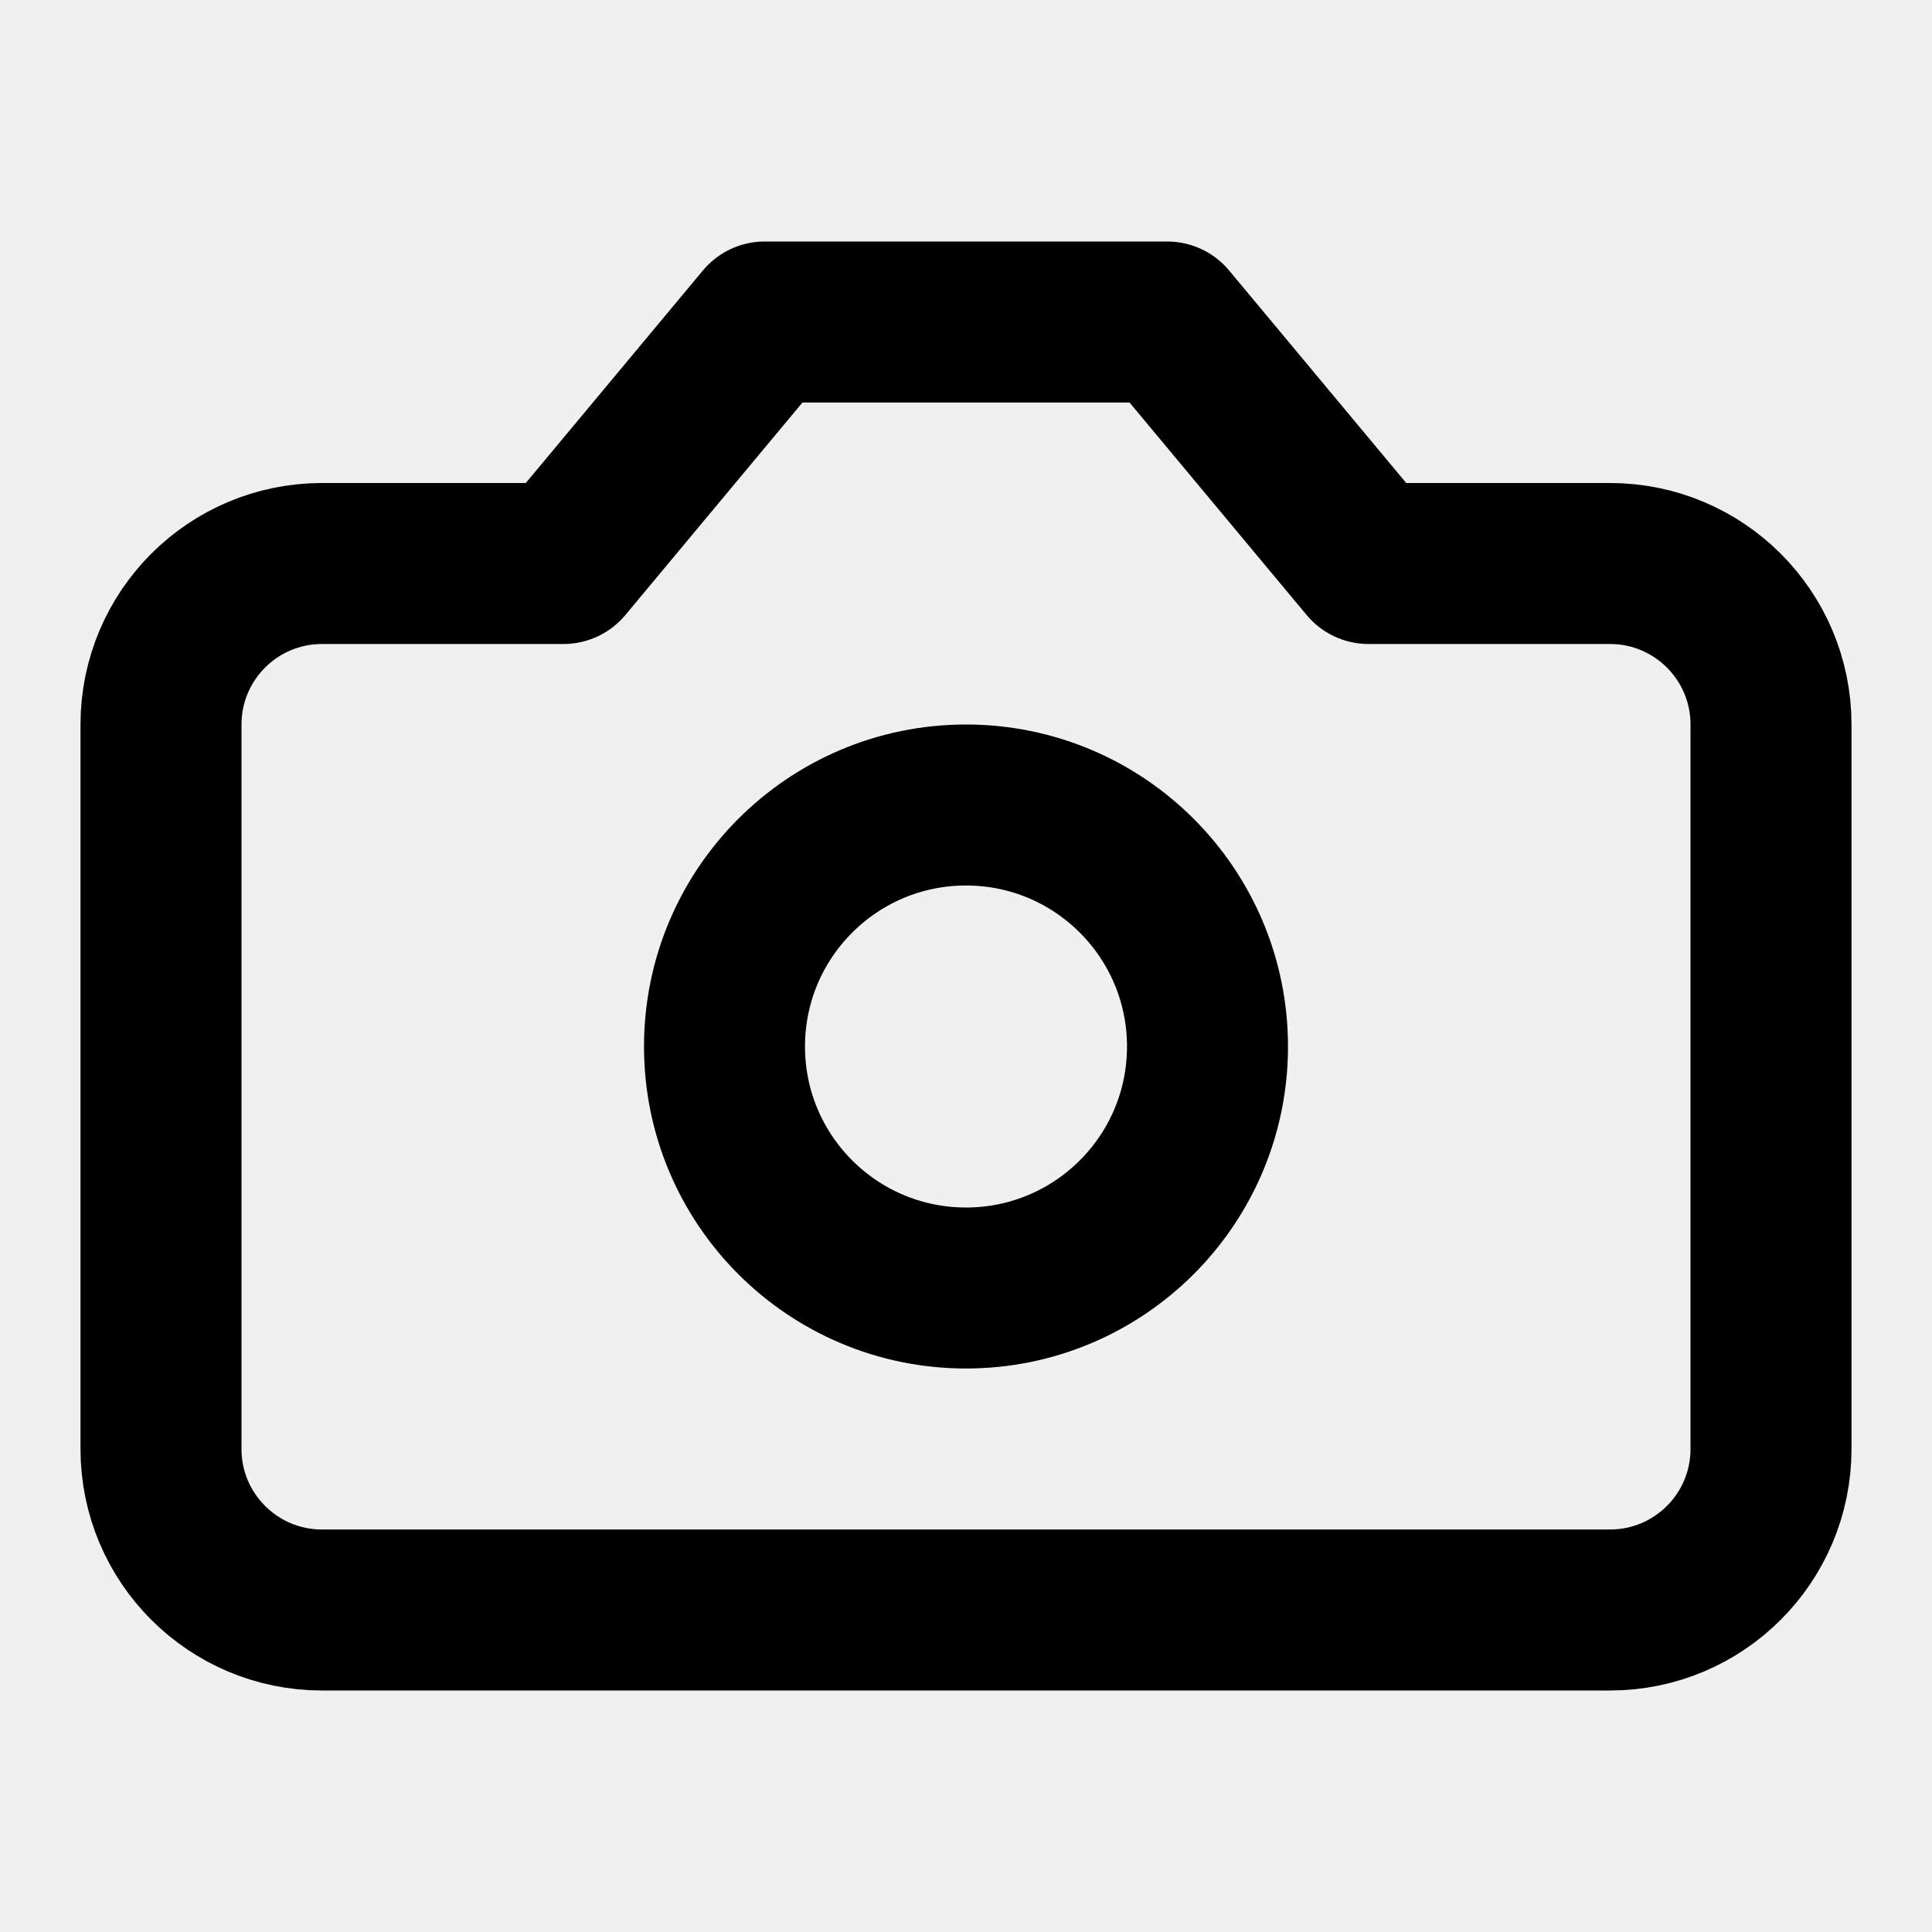
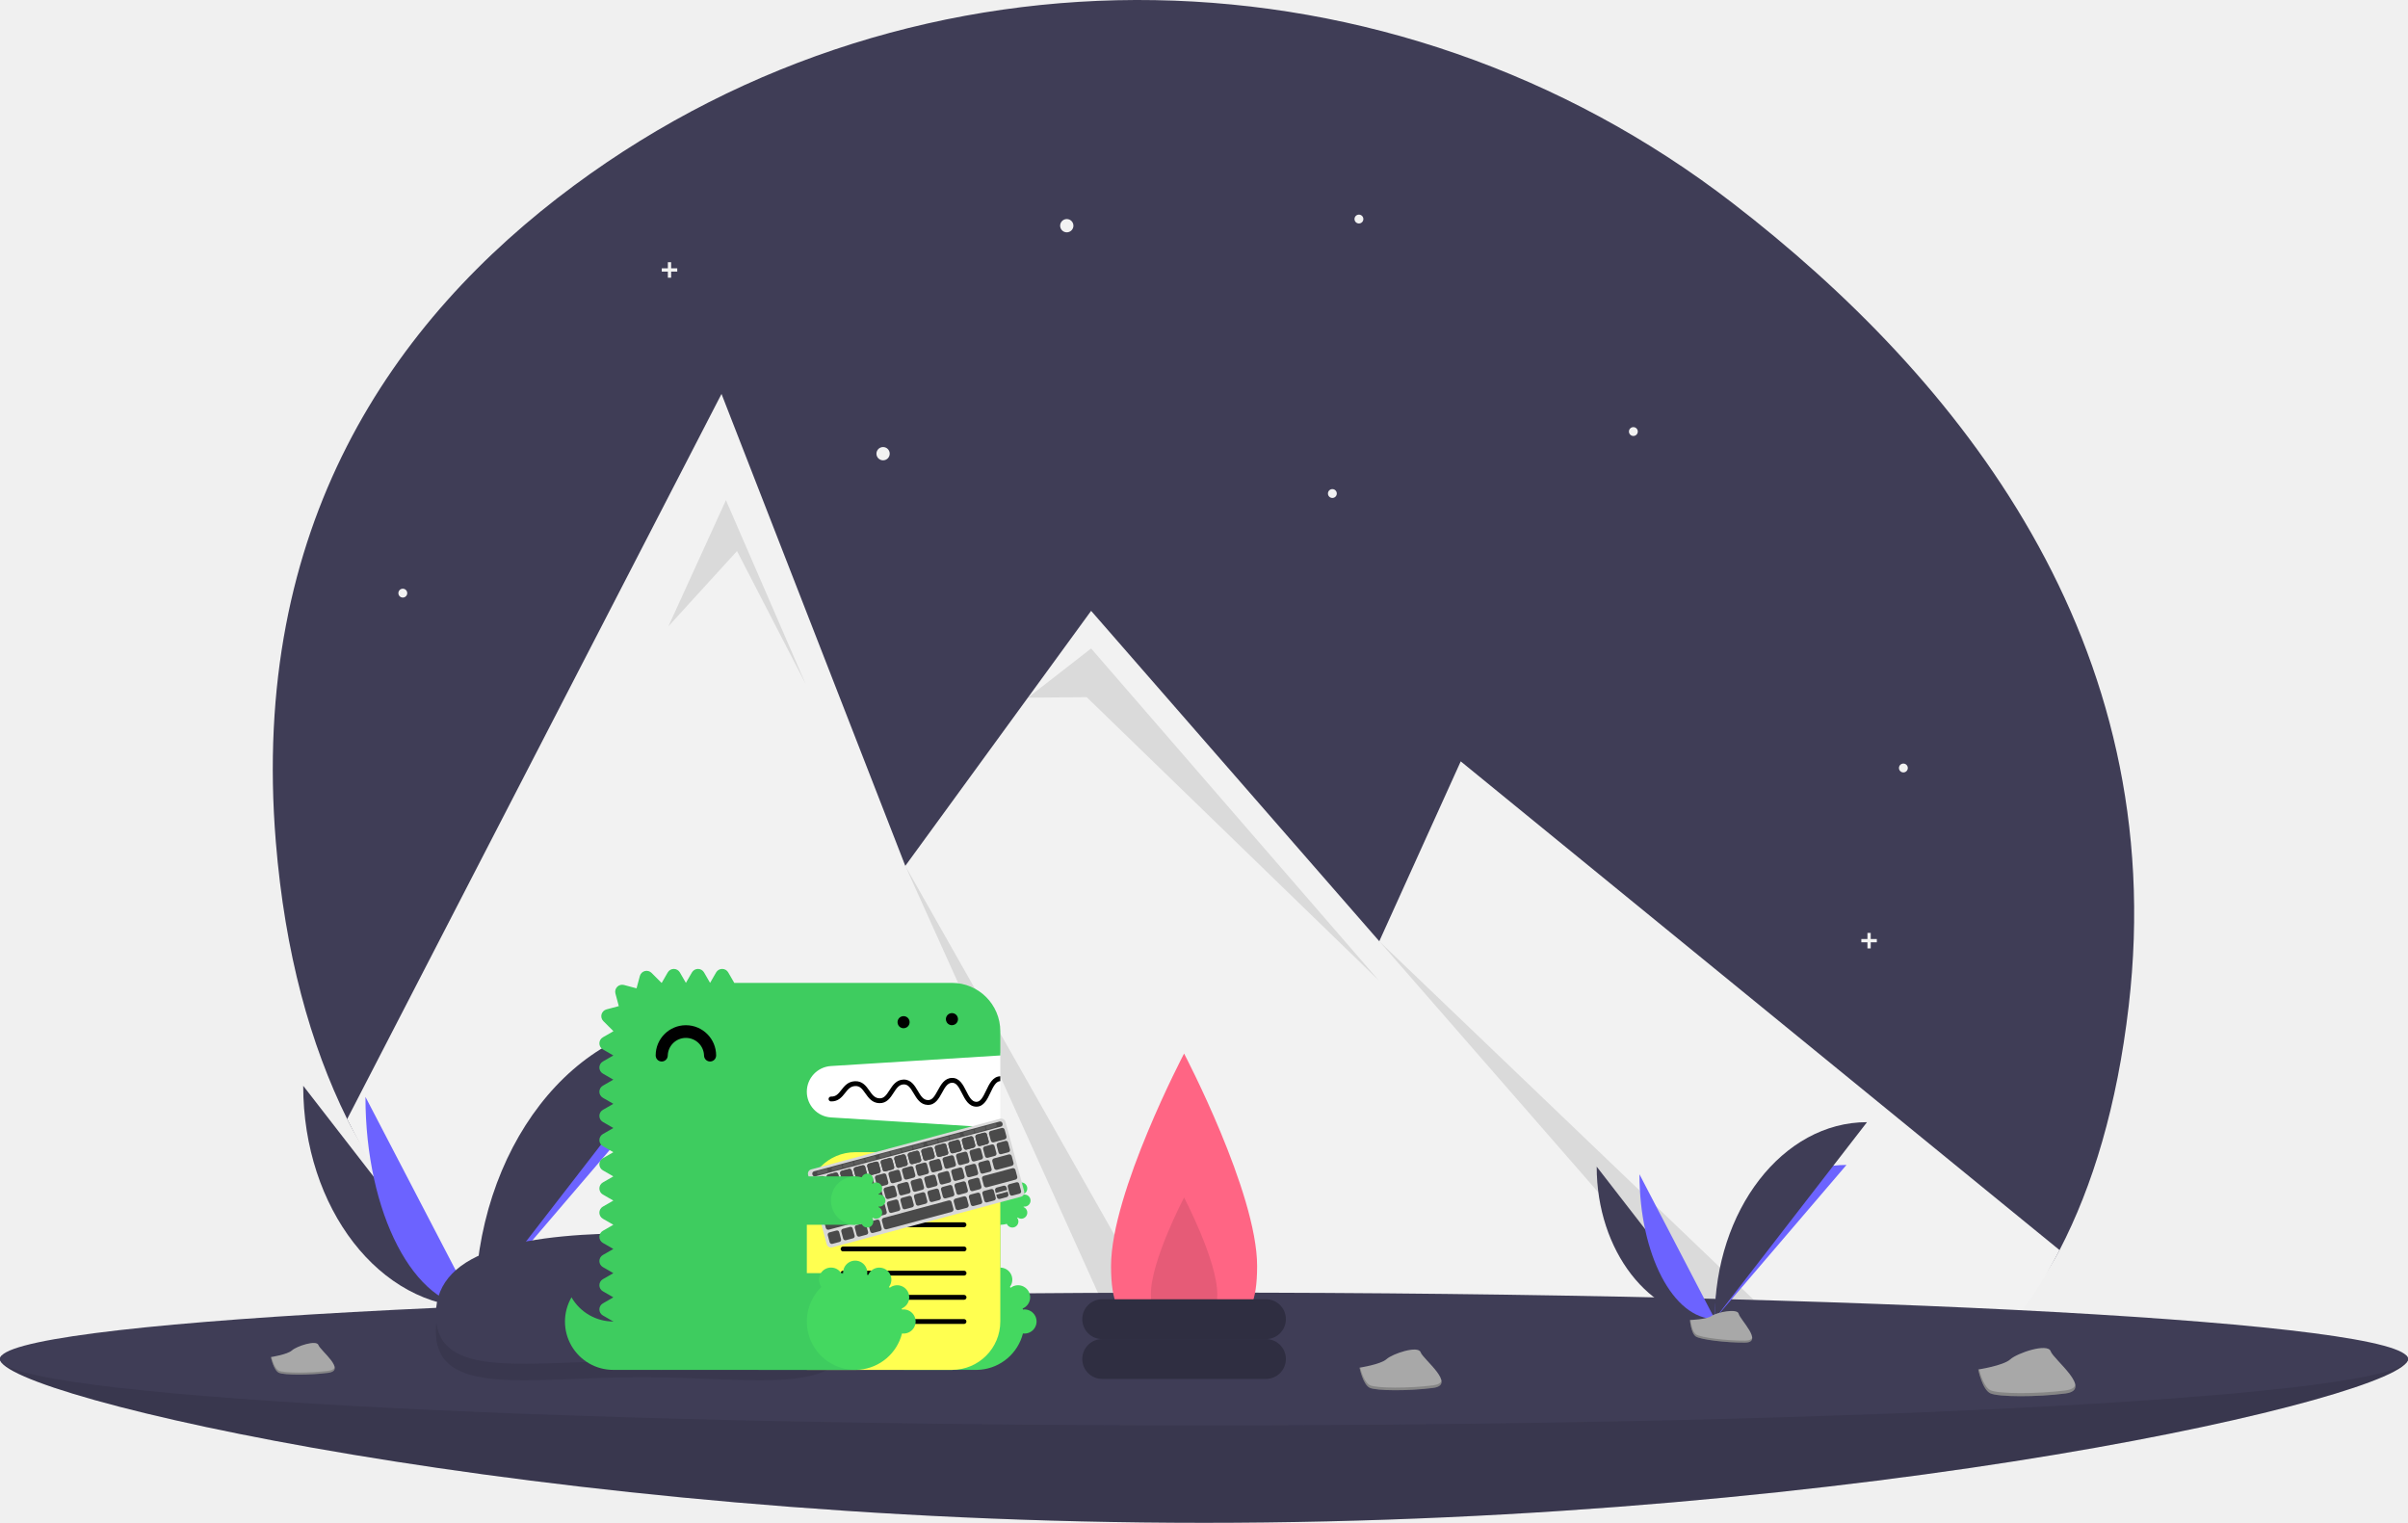
- <svg xmlns="http://www.w3.org/2000/svg" viewBox="0 0 24 24" fill="none" stroke="currentColor" stroke-width="2" stroke-linecap="round" stroke-linejoin="round">
-   <path d="M14.5 4h-5L7 7H4a2 2 0 0 0-2 2v9a2 2 0 0 0 2 2h16a2 2 0 0 0 2-2V9a2 2 0 0 0-2-2h-3l-2.5-3z" />
-   <circle cx="12" cy="13" r="3" />
+ <svg xmlns="http://www.w3.org/2000/svg" width="1088" height="687.962" viewBox="0 0 1088 687.962">
+   <g id="Group_12" data-name="Group 12" transform="translate(-57 -56)">
+     <g id="Group_11" data-name="Group 11" transform="translate(57 56)">
+       <path id="Path_83" data-name="Path 83" d="M1017.81,560.461c-5.27,45.15-16.22,81.4-31.25,110.31-20,38.52-54.21,54.04-84.77,70.28a193.275,193.275,0,0,1-27.46,11.94c-55.61,19.3-117.85,14.18-166.74,3.99a657.282,657.282,0,0,0-104.09-13.16q-14.97-.675-29.97-.67c-15.42.02-293.07,5.29-360.67-131.57-16.69-33.76-28.13-75-32.24-125.27-11.63-142.12,52.29-235.46,134.74-296.47,155.97-115.41,369.76-110.57,523.43,7.88C941.15,276.621,1036.99,396.031,1017.81,560.461Z" transform="translate(-56 -106.019)" fill="#3f3d56" />
+       <path id="Path_84" data-name="Path 84" d="M986.56,670.771c-20,38.52-47.21,64.04-77.77,80.28a193.272,193.272,0,0,1-27.46,11.94c-55.61,19.3-117.85,14.18-166.74,3.99a657.3,657.3,0,0,0-104.09-13.16q-14.97-.675-29.97-.67-23.13.03-46.25,1.72c-100.17,7.36-253.82-6.43-321.42-143.29L382,283.981,444.95,445.6l20.09,51.59,55.37-75.98L549,381.981l130.2,149.27,36.8-81.27L970.78,657.9l14.21,11.59Z" transform="translate(-56 -106.019)" fill="#f2f2f2" />
+       <path id="Path_85" data-name="Path 85" d="M302,282.962l26-57,36,83-31-60Z" opacity="0.1" />
+       <path id="Path_86" data-name="Path 86" d="M610.5,753.821q-14.97-.675-29.97-.67L465.04,497.191Z" transform="translate(-56 -106.019)" opacity="0.1" />
+       <path id="Path_87" data-name="Path 87" d="M464.411,315.191,493,292.962l130,150-132-128Z" opacity="0.1" />
+       <path id="Path_88" data-name="Path 88" d="M908.79,751.051a193.265,193.265,0,0,1-27.46,11.94L679.2,531.251Z" transform="translate(-56 -106.019)" opacity="0.1" />
+       <circle id="Ellipse_11" data-name="Ellipse 11" cx="3" cy="3" r="3" transform="translate(479 98.962)" fill="#f2f2f2" />
+       <circle id="Ellipse_12" data-name="Ellipse 12" cx="3" cy="3" r="3" transform="translate(396 201.962)" fill="#f2f2f2" />
+       <circle id="Ellipse_13" data-name="Ellipse 13" cx="2" cy="2" r="2" transform="translate(600 220.962)" fill="#f2f2f2" />
+       <circle id="Ellipse_14" data-name="Ellipse 14" cx="2" cy="2" r="2" transform="translate(180 265.962)" fill="#f2f2f2" />
+       <circle id="Ellipse_15" data-name="Ellipse 15" cx="2" cy="2" r="2" transform="translate(612 96.962)" fill="#f2f2f2" />
+       <circle id="Ellipse_16" data-name="Ellipse 16" cx="2" cy="2" r="2" transform="translate(736 192.962)" fill="#f2f2f2" />
+       <circle id="Ellipse_17" data-name="Ellipse 17" cx="2" cy="2" r="2" transform="translate(858 344.962)" fill="#f2f2f2" />
+       <path id="Path_89" data-name="Path 89" d="M306,121.222h-2.76v-2.76h-1.48v2.76H299V122.7h2.76v2.759h1.48V122.7H306Z" fill="#f2f2f2" />
+       <path id="Path_90" data-name="Path 90" d="M848,424.222h-2.76v-2.76h-1.48v2.76H841V425.7h2.76v2.759h1.48V425.7H848Z" fill="#f2f2f2" />
+       <path id="Path_91" data-name="Path 91" d="M1144,719.981c0,16.569-243.557,74-544,74s-544-57.431-544-74,243.557,14,544,14S1144,703.413,1144,719.981Z" transform="translate(-56 -106.019)" fill="#3f3d56" />
+       <path id="Path_92" data-name="Path 92" d="M1144,719.981c0,16.569-243.557,74-544,74s-544-57.431-544-74,243.557,14,544,14S1144,703.413,1144,719.981Z" transform="translate(-56 -106.019)" opacity="0.1" />
+       <ellipse id="Ellipse_18" data-name="Ellipse 18" cx="544" cy="30" rx="544" ry="30" transform="translate(0 583.962)" fill="#3f3d56" />
+       <path id="Path_93" data-name="Path 93" d="M624,677.981c0,33.137-14.775,24-33,24s-33,9.137-33-24,33-96,33-96S624,644.844,624,677.981Z" transform="translate(-56 -106.019)" fill="#ff6584" />
+       <path id="Path_94" data-name="Path 94" d="M606,690.66c0,15.062-6.716,10.909-15,10.909s-15,4.153-15-10.909,15-43.636,15-43.636S606,675.6,606,690.66Z" transform="translate(-56 -106.019)" opacity="0.1" />
+       <rect id="Rectangle_97" data-name="Rectangle 97" width="92" height="18" rx="9" transform="translate(489 604.962)" fill="#2f2e41" />
+       <rect id="Rectangle_98" data-name="Rectangle 98" width="92" height="18" rx="9" transform="translate(489 586.962)" fill="#2f2e41" />
+       <path id="Path_95" data-name="Path 95" d="M193,596.547c0,55.343,34.719,100.126,77.626,100.126" transform="translate(-56 -106.019)" fill="#3f3d56" />
+       <path id="Path_96" data-name="Path 96" d="M270.626,696.673c0-55.965,38.745-101.251,86.626-101.251" transform="translate(-56 -106.019)" fill="#6c63ff" />
+       <path id="Path_97" data-name="Path 97" d="M221.125,601.564c0,52.57,22.14,95.109,49.5,95.109" transform="translate(-56 -106.019)" fill="#6c63ff" />
+       <path id="Path_98" data-name="Path 98" d="M270.626,696.673c0-71.511,44.783-129.377,100.126-129.377" transform="translate(-56 -106.019)" fill="#3f3d56" />
+       <path id="Path_99" data-name="Path 99" d="M254.3,697.379s11.009-.339,14.326-2.7,16.934-5.183,17.757-1.395,16.544,18.844,4.115,18.945-28.879-1.936-32.19-3.953S254.3,697.379,254.3,697.379Z" transform="translate(-56 -106.019)" fill="#a8a8a8" />
+       <path id="Path_100" data-name="Path 100" d="M290.716,710.909c-12.429.1-28.879-1.936-32.19-3.953-2.522-1.536-3.527-7.048-3.863-9.591l-.368.014s.7,8.879,4.009,10.9,19.761,4.053,32.19,3.953c3.588-.029,4.827-1.305,4.759-3.2C294.755,710.174,293.386,710.887,290.716,710.909Z" transform="translate(-56 -106.019)" opacity="0.2" />
+       <path id="Path_101" data-name="Path 101" d="M777.429,633.081c0,38.029,23.857,68.8,53.341,68.8" transform="translate(-56 -106.019)" fill="#3f3d56" />
+       <path id="Path_102" data-name="Path 102" d="M830.769,701.882c0-38.456,26.623-69.575,59.525-69.575" transform="translate(-56 -106.019)" fill="#6c63ff" />
+       <path id="Path_103" data-name="Path 103" d="M796.755,636.528c0,36.124,15.213,65.354,34.014,65.354" transform="translate(-56 -106.019)" fill="#6c63ff" />
+       <path id="Path_104" data-name="Path 104" d="M830.769,701.882c0-49.139,30.773-88.9,68.8-88.9" transform="translate(-56 -106.019)" fill="#3f3d56" />
+       <path id="Path_105" data-name="Path 105" d="M819.548,702.367s7.565-.233,9.844-1.856,11.636-3.562,12.2-.958,11.368,12.949,2.828,13.018-19.844-1.33-22.119-2.716S819.548,702.367,819.548,702.367Z" transform="translate(-56 -106.019)" fill="#a8a8a8" />
+       <path id="Path_106" data-name="Path 106" d="M844.574,711.664c-8.54.069-19.844-1.33-22.119-2.716-1.733-1.056-2.423-4.843-2.654-6.59l-.253.01s.479,6.1,2.755,7.487,13.579,2.785,22.119,2.716c2.465-.02,3.317-.9,3.27-2.2C847.349,711.159,846.409,711.649,844.574,711.664Z" transform="translate(-56 -106.019)" opacity="0.2" />
+       <path id="Path_107" data-name="Path 107" d="M949.813,724.718s11.36-1.729,14.5-4.591,16.89-7.488,18.217-3.667,19.494,17.447,6.633,19.107-30.153,1.609-33.835-.065S949.813,724.718,949.813,724.718Z" transform="translate(-56 -106.019)" fill="#a8a8a8" />
+       <path id="Path_108" data-name="Path 108" d="M989.228,734.173c-12.86,1.659-30.153,1.609-33.835-.065-2.8-1.275-4.535-6.858-5.2-9.45l-.379.061s1.833,9.109,5.516,10.783,20.975,1.725,33.835.065c3.712-.479,4.836-1.956,4.529-3.906C993.319,732.907,991.991,733.817,989.228,734.173Z" transform="translate(-56 -106.019)" opacity="0.2" />
+       <path id="Path_109" data-name="Path 109" d="M670.26,723.9s9.587-1.459,12.237-3.875,14.255-6.32,15.374-3.095,16.452,14.725,5.6,16.125-25.448,1.358-28.555-.055S670.26,723.9,670.26,723.9Z" transform="translate(-56 -106.019)" fill="#a8a8a8" />
+       <path id="Path_110" data-name="Path 110" d="M703.524,731.875c-10.853,1.4-25.448,1.358-28.555-.055-2.367-1.076-3.827-5.788-4.39-7.976l-.32.051s1.547,7.687,4.655,9.1,17.7,1.456,28.555.055c3.133-.4,4.081-1.651,3.822-3.3C706.977,730.807,705.856,731.575,703.524,731.875Z" transform="translate(-56 -106.019)" opacity="0.2" />
+       <path id="Path_111" data-name="Path 111" d="M178.389,719.109s7.463-1.136,9.527-3.016,11.1-4.92,11.969-2.409,12.808,11.463,4.358,12.553-19.811,1.057-22.23-.043S178.389,719.109,178.389,719.109Z" transform="translate(-56 -106.019)" fill="#a8a8a8" />
+       <path id="Path_112" data-name="Path 112" d="M204.285,725.321c-8.449,1.09-19.811,1.057-22.23-.043-1.842-.838-2.979-4.506-3.417-6.209l-.249.04s1.2,5.984,3.624,7.085,13.781,1.133,22.23.043c2.439-.315,3.177-1.285,2.976-2.566C206.973,724.489,206.1,725.087,204.285,725.321Z" transform="translate(-56 -106.019)" opacity="0.2" />
+       <path id="Path_113" data-name="Path 113" d="M439.7,707.337c0,30.22-42.124,20.873-93.7,20.873s-93.074,9.347-93.074-20.873,42.118-36.793,93.694-36.793S439.7,677.117,439.7,707.337Z" transform="translate(-56 -106.019)" opacity="0.1" />
+       <path id="Path_114" data-name="Path 114" d="M439.7,699.9c0,30.22-42.124,20.873-93.7,20.873s-93.074,9.347-93.074-20.873S295.04,663.1,346.616,663.1,439.7,669.676,439.7,699.9Z" transform="translate(-56 -106.019)" fill="#3f3d56" />
+     </g>
+     <g id="docusaurus_keytar" transform="translate(312.271 493.733)">
+       <path id="Path_40" data-name="Path 40" d="M99,52h91.791V89.153H99Z" transform="translate(5.904 -14.001)" fill="#fff" fill-rule="evenodd" />
+       <path id="Path_41" data-name="Path 41" d="M24.855,163.927A21.828,21.828,0,0,1,5.947,153a21.829,21.829,0,0,0,18.908,32.782H46.71V163.927Z" transform="translate(-3 -4.634)" fill="#3ecc5f" fill-rule="evenodd" />
+       <path id="Path_42" data-name="Path 42" d="M121.861,61.1l76.514-4.782V45.39A21.854,21.854,0,0,0,176.52,23.535H78.173L75.441,18.8a3.154,3.154,0,0,0-5.464,0l-2.732,4.732L64.513,18.8a3.154,3.154,0,0,0-5.464,0l-2.732,4.732L53.586,18.8a3.154,3.154,0,0,0-5.464,0L45.39,23.535c-.024,0-.046,0-.071,0l-4.526-4.525a3.153,3.153,0,0,0-5.276,1.414l-1.5,5.577-5.674-1.521a3.154,3.154,0,0,0-3.863,3.864L26,34.023l-5.575,1.494a3.155,3.155,0,0,0-1.416,5.278l4.526,4.526c0,.023,0,.046,0,.07L18.8,48.122a3.154,3.154,0,0,0,0,5.464l4.732,2.732L18.8,59.05a3.154,3.154,0,0,0,0,5.464l4.732,2.732L18.8,69.977a3.154,3.154,0,0,0,0,5.464l4.732,2.732L18.8,80.9a3.154,3.154,0,0,0,0,5.464L23.535,89.1,18.8,91.832a3.154,3.154,0,0,0,0,5.464l4.732,2.732L18.8,102.76a3.154,3.154,0,0,0,0,5.464l4.732,2.732L18.8,113.687a3.154,3.154,0,0,0,0,5.464l4.732,2.732L18.8,124.615a3.154,3.154,0,0,0,0,5.464l4.732,2.732L18.8,135.542a3.154,3.154,0,0,0,0,5.464l4.732,2.732L18.8,146.469a3.154,3.154,0,0,0,0,5.464l4.732,2.732L18.8,157.4a3.154,3.154,0,0,0,0,5.464l4.732,2.732L18.8,168.324a3.154,3.154,0,0,0,0,5.464l4.732,2.732A21.854,21.854,0,0,0,45.39,198.375H176.52a21.854,21.854,0,0,0,21.855-21.855V89.1l-76.514-4.782a11.632,11.632,0,0,1,0-23.219" transform="translate(-1.681 -17.226)" fill="#3ecc5f" fill-rule="evenodd" />
+       <path id="Path_43" data-name="Path 43" d="M143,186.71h32.782V143H143Z" transform="translate(9.984 -5.561)" fill="#3ecc5f" fill-rule="evenodd" />
+       <path id="Path_44" data-name="Path 44" d="M196.71,159.855a5.438,5.438,0,0,0-.7.07c-.042-.164-.081-.329-.127-.493a5.457,5.457,0,1,0-5.4-9.372q-.181-.185-.366-.367a5.454,5.454,0,1,0-9.384-5.4c-.162-.046-.325-.084-.486-.126a5.467,5.467,0,1,0-10.788,0c-.162.042-.325.08-.486.126a5.457,5.457,0,1,0-9.384,5.4,21.843,21.843,0,1,0,36.421,21.02,5.452,5.452,0,1,0,.7-10.858" transform="translate(10.912 -6.025)" fill="#44d860" fill-rule="evenodd" />
+       <path id="Path_45" data-name="Path 45" d="M153,124.855h32.782V103H153Z" transform="translate(10.912 -9.271)" fill="#3ecc5f" fill-rule="evenodd" />
+       <path id="Path_46" data-name="Path 46" d="M194.855,116.765a2.732,2.732,0,1,0,0-5.464,2.811,2.811,0,0,0-.349.035c-.022-.082-.04-.164-.063-.246a2.733,2.733,0,0,0-1.052-5.253,2.7,2.7,0,0,0-1.648.566q-.09-.093-.184-.184a2.7,2.7,0,0,0,.553-1.633,2.732,2.732,0,0,0-5.245-1.07,10.928,10.928,0,1,0,0,21.031,2.732,2.732,0,0,0,5.245-1.07,2.7,2.7,0,0,0-.553-1.633q.093-.09.184-.184a2.7,2.7,0,0,0,1.648.566,2.732,2.732,0,0,0,1.052-5.253c.023-.081.042-.164.063-.246a2.814,2.814,0,0,0,.349.035" transform="translate(12.767 -9.377)" fill="#44d860" fill-rule="evenodd" />
+       <path id="Path_47" data-name="Path 47" d="M65.087,56.891a2.732,2.732,0,0,1-2.732-2.732,8.2,8.2,0,0,0-16.391,0,2.732,2.732,0,0,1-5.464,0,13.659,13.659,0,0,1,27.319,0,2.732,2.732,0,0,1-2.732,2.732" transform="translate(0.478 -15.068)" fill-rule="evenodd" />
+       <path id="Path_48" data-name="Path 48" d="M103,191.347h65.565a21.854,21.854,0,0,0,21.855-21.855V93H124.855A21.854,21.854,0,0,0,103,114.855Z" transform="translate(6.275 -10.199)" fill="#ffff50" fill-rule="evenodd" />
+       <path id="Path_49" data-name="Path 49" d="M173.216,129.787H118.535a1.093,1.093,0,1,1,0-2.185h54.681a1.093,1.093,0,0,1,0,2.185m0,21.855H118.535a1.093,1.093,0,1,1,0-2.186h54.681a1.093,1.093,0,0,1,0,2.186m0,21.855H118.535a1.093,1.093,0,1,1,0-2.185h54.681a1.093,1.093,0,0,1,0,2.185m0-54.434H118.535a1.093,1.093,0,1,1,0-2.185h54.681a1.093,1.093,0,0,1,0,2.185m0,21.652H118.535a1.093,1.093,0,1,1,0-2.186h54.681a1.093,1.093,0,0,1,0,2.186m0,21.855H118.535a1.093,1.093,0,1,1,0-2.186h54.681a1.093,1.093,0,0,1,0,2.186M189.585,61.611c-.013,0-.024-.007-.037-.005-3.377.115-4.974,3.492-6.384,6.472-1.471,3.114-2.608,5.139-4.473,5.078-2.064-.074-3.244-2.406-4.494-4.874-1.436-2.835-3.075-6.049-6.516-5.929-3.329.114-4.932,3.053-6.346,5.646-1.5,2.762-2.529,4.442-4.5,4.364-2.106-.076-3.225-1.972-4.52-4.167-1.444-2.443-3.112-5.191-6.487-5.1-3.272.113-4.879,2.606-6.3,4.808-1.5,2.328-2.552,3.746-4.551,3.662-2.156-.076-3.27-1.65-4.558-3.472-1.447-2.047-3.077-4.363-6.442-4.251-3.2.109-4.807,2.153-6.224,3.954-1.346,1.709-2.4,3.062-4.621,2.977a1.093,1.093,0,0,0-.079,2.186c3.3.11,4.967-1.967,6.417-3.81,1.286-1.635,2.4-3.045,4.582-3.12,2.1-.09,3.091,1.218,4.584,3.327,1.417,2,3.026,4.277,6.263,4.394,3.391.114,5.022-2.42,6.467-4.663,1.292-2,2.406-3.734,4.535-3.807,1.959-.073,3.026,1.475,4.529,4.022,1.417,2.4,3.023,5.121,6.324,5.241,3.415.118,5.064-2.863,6.5-5.5,1.245-2.282,2.419-4.437,4.5-4.509,1.959-.046,2.981,1.743,4.492,4.732,1.412,2.79,3.013,5.95,6.365,6.071l.185,0c3.348,0,4.937-3.36,6.343-6.331,1.245-2.634,2.423-5.114,4.444-5.216Z" transform="translate(7.109 -13.11)" fill-rule="evenodd" />
+       <path id="Path_50" data-name="Path 50" d="M83,186.71h43.71V143H83Z" transform="translate(4.42 -5.561)" fill="#3ecc5f" fill-rule="evenodd" />
+       <g id="Group_8" data-name="Group 8" transform="matrix(0.966, -0.259, 0.259, 0.966, 109.327, 91.085)">
+         <rect id="Rectangle_3" data-name="Rectangle 3" width="92.361" height="36.462" rx="2" transform="translate(0 0)" fill="#d8d8d8" />
+         <g id="Group_2" data-name="Group 2" transform="translate(1.531 23.03)">
+           <rect id="Rectangle_4" data-name="Rectangle 4" width="5.336" height="5.336" rx="1" transform="translate(16.797 0)" fill="#4a4a4a" />
+           <rect id="Rectangle_5" data-name="Rectangle 5" width="5.336" height="5.336" rx="1" transform="translate(23.12 0)" fill="#4a4a4a" />
+           <rect id="Rectangle_6" data-name="Rectangle 6" width="5.336" height="5.336" rx="1" transform="translate(29.444 0)" fill="#4a4a4a" />
+           <rect id="Rectangle_7" data-name="Rectangle 7" width="5.336" height="5.336" rx="1" transform="translate(35.768 0)" fill="#4a4a4a" />
+           <rect id="Rectangle_8" data-name="Rectangle 8" width="5.336" height="5.336" rx="1" transform="translate(42.091 0)" fill="#4a4a4a" />
+           <rect id="Rectangle_9" data-name="Rectangle 9" width="5.336" height="5.336" rx="1" transform="translate(48.415 0)" fill="#4a4a4a" />
+           <rect id="Rectangle_10" data-name="Rectangle 10" width="5.336" height="5.336" rx="1" transform="translate(54.739 0)" fill="#4a4a4a" />
+           <rect id="Rectangle_11" data-name="Rectangle 11" width="5.336" height="5.336" rx="1" transform="translate(61.063 0)" fill="#4a4a4a" />
+           <rect id="Rectangle_12" data-name="Rectangle 12" width="5.336" height="5.336" rx="1" transform="translate(67.386 0)" fill="#4a4a4a" />
+           <path id="Path_51" data-name="Path 51" d="M1.093,0H14.518a1.093,1.093,0,0,1,1.093,1.093V4.243a1.093,1.093,0,0,1-1.093,1.093H1.093A1.093,1.093,0,0,1,0,4.243V1.093A1.093,1.093,0,0,1,1.093,0ZM75,0H88.426a1.093,1.093,0,0,1,1.093,1.093V4.243a1.093,1.093,0,0,1-1.093,1.093H75a1.093,1.093,0,0,1-1.093-1.093V1.093A1.093,1.093,0,0,1,75,0Z" transform="translate(0 0)" fill="#4a4a4a" fill-rule="evenodd" />
+         </g>
+         <g id="Group_3" data-name="Group 3" transform="translate(1.531 10.261)">
+           <path id="Path_52" data-name="Path 52" d="M1.093,0H6.218A1.093,1.093,0,0,1,7.31,1.093V4.242A1.093,1.093,0,0,1,6.218,5.335H1.093A1.093,1.093,0,0,1,0,4.242V1.093A1.093,1.093,0,0,1,1.093,0Z" transform="translate(0 0)" fill="#4a4a4a" fill-rule="evenodd" />
+           <rect id="Rectangle_13" data-name="Rectangle 13" width="5.336" height="5.336" rx="1" transform="translate(8.299 0)" fill="#4a4a4a" />
+           <rect id="Rectangle_14" data-name="Rectangle 14" width="5.336" height="5.336" rx="1" transform="translate(14.623 0)" fill="#4a4a4a" />
+           <rect id="Rectangle_15" data-name="Rectangle 15" width="5.336" height="5.336" rx="1" transform="translate(20.947 0)" fill="#4a4a4a" />
+           <rect id="Rectangle_16" data-name="Rectangle 16" width="5.336" height="5.336" rx="1" transform="translate(27.271 0)" fill="#4a4a4a" />
+           <rect id="Rectangle_17" data-name="Rectangle 17" width="5.336" height="5.336" rx="1" transform="translate(33.594 0)" fill="#4a4a4a" />
+           <rect id="Rectangle_18" data-name="Rectangle 18" width="5.336" height="5.336" rx="1" transform="translate(39.918 0)" fill="#4a4a4a" />
+           <rect id="Rectangle_19" data-name="Rectangle 19" width="5.336" height="5.336" rx="1" transform="translate(46.242 0)" fill="#4a4a4a" />
+           <rect id="Rectangle_20" data-name="Rectangle 20" width="5.336" height="5.336" rx="1" transform="translate(52.565 0)" fill="#4a4a4a" />
+           <rect id="Rectangle_21" data-name="Rectangle 21" width="5.336" height="5.336" rx="1" transform="translate(58.888 0)" fill="#4a4a4a" />
+           <rect id="Rectangle_22" data-name="Rectangle 22" width="5.336" height="5.336" rx="1" transform="translate(65.212 0)" fill="#4a4a4a" />
+           <rect id="Rectangle_23" data-name="Rectangle 23" width="5.336" height="5.336" rx="1" transform="translate(71.536 0)" fill="#4a4a4a" />
+           <rect id="Rectangle_24" data-name="Rectangle 24" width="5.336" height="5.336" rx="1" transform="translate(77.859 0)" fill="#4a4a4a" />
+           <rect id="Rectangle_25" data-name="Rectangle 25" width="5.336" height="5.336" rx="1" transform="translate(84.183 0)" fill="#4a4a4a" />
+         </g>
+         <g id="Group_4" data-name="Group 4" transform="translate(91.05 9.546) rotate(180)">
+           <path id="Path_53" data-name="Path 53" d="M1.093,0H6.219A1.093,1.093,0,0,1,7.312,1.093v3.15A1.093,1.093,0,0,1,6.219,5.336H1.093A1.093,1.093,0,0,1,0,4.243V1.093A1.093,1.093,0,0,1,1.093,0Z" transform="translate(0 0)" fill="#4a4a4a" fill-rule="evenodd" />
+           <rect id="Rectangle_26" data-name="Rectangle 26" width="5.336" height="5.336" rx="1" transform="translate(8.299 0)" fill="#4a4a4a" />
+           <rect id="Rectangle_27" data-name="Rectangle 27" width="5.336" height="5.336" rx="1" transform="translate(14.623 0)" fill="#4a4a4a" />
+           <rect id="Rectangle_28" data-name="Rectangle 28" width="5.336" height="5.336" rx="1" transform="translate(20.947 0)" fill="#4a4a4a" />
+           <rect id="Rectangle_29" data-name="Rectangle 29" width="5.336" height="5.336" rx="1" transform="translate(27.271 0)" fill="#4a4a4a" />
+           <rect id="Rectangle_30" data-name="Rectangle 30" width="5.336" height="5.336" rx="1" transform="translate(33.594 0)" fill="#4a4a4a" />
+           <rect id="Rectangle_31" data-name="Rectangle 31" width="5.336" height="5.336" rx="1" transform="translate(39.918 0)" fill="#4a4a4a" />
+           <rect id="Rectangle_32" data-name="Rectangle 32" width="5.336" height="5.336" rx="1" transform="translate(46.242 0)" fill="#4a4a4a" />
+           <rect id="Rectangle_33" data-name="Rectangle 33" width="5.336" height="5.336" rx="1" transform="translate(52.565 0)" fill="#4a4a4a" />
+           <rect id="Rectangle_34" data-name="Rectangle 34" width="5.336" height="5.336" rx="1" transform="translate(58.889 0)" fill="#4a4a4a" />
+           <rect id="Rectangle_35" data-name="Rectangle 35" width="5.336" height="5.336" rx="1" transform="translate(65.213 0)" fill="#4a4a4a" />
+           <rect id="Rectangle_36" data-name="Rectangle 36" width="5.336" height="5.336" rx="1" transform="translate(71.537 0)" fill="#4a4a4a" />
+           <rect id="Rectangle_37" data-name="Rectangle 37" width="5.336" height="5.336" rx="1" transform="translate(77.86 0)" fill="#4a4a4a" />
+           <rect id="Rectangle_38" data-name="Rectangle 38" width="5.336" height="5.336" rx="1" transform="translate(84.183 0)" fill="#4a4a4a" />
+           <rect id="Rectangle_39" data-name="Rectangle 39" width="5.336" height="5.336" rx="1" transform="translate(8.299 0)" fill="#4a4a4a" />
+           <rect id="Rectangle_40" data-name="Rectangle 40" width="5.336" height="5.336" rx="1" transform="translate(14.623 0)" fill="#4a4a4a" />
+           <rect id="Rectangle_41" data-name="Rectangle 41" width="5.336" height="5.336" rx="1" transform="translate(20.947 0)" fill="#4a4a4a" />
+           <rect id="Rectangle_42" data-name="Rectangle 42" width="5.336" height="5.336" rx="1" transform="translate(27.271 0)" fill="#4a4a4a" />
+           <rect id="Rectangle_43" data-name="Rectangle 43" width="5.336" height="5.336" rx="1" transform="translate(33.594 0)" fill="#4a4a4a" />
+           <rect id="Rectangle_44" data-name="Rectangle 44" width="5.336" height="5.336" rx="1" transform="translate(39.918 0)" fill="#4a4a4a" />
+           <rect id="Rectangle_45" data-name="Rectangle 45" width="5.336" height="5.336" rx="1" transform="translate(46.242 0)" fill="#4a4a4a" />
+           <rect id="Rectangle_46" data-name="Rectangle 46" width="5.336" height="5.336" rx="1" transform="translate(52.565 0)" fill="#4a4a4a" />
+           <rect id="Rectangle_47" data-name="Rectangle 47" width="5.336" height="5.336" rx="1" transform="translate(58.889 0)" fill="#4a4a4a" />
+           <rect id="Rectangle_48" data-name="Rectangle 48" width="5.336" height="5.336" rx="1" transform="translate(65.213 0)" fill="#4a4a4a" />
+           <rect id="Rectangle_49" data-name="Rectangle 49" width="5.336" height="5.336" rx="1" transform="translate(71.537 0)" fill="#4a4a4a" />
+           <rect id="Rectangle_50" data-name="Rectangle 50" width="5.336" height="5.336" rx="1" transform="translate(77.86 0)" fill="#4a4a4a" />
+           <rect id="Rectangle_51" data-name="Rectangle 51" width="5.336" height="5.336" rx="1" transform="translate(84.183 0)" fill="#4a4a4a" />
+         </g>
+         <g id="Group_6" data-name="Group 6" transform="translate(1.531 16.584)">
+           <path id="Path_54" data-name="Path 54" d="M1.093,0h7.3A1.093,1.093,0,0,1,9.485,1.093v3.15A1.093,1.093,0,0,1,8.392,5.336h-7.3A1.093,1.093,0,0,1,0,4.243V1.094A1.093,1.093,0,0,1,1.093,0Z" transform="translate(0 0)" fill="#4a4a4a" fill-rule="evenodd" />
+           <g id="Group_5" data-name="Group 5" transform="translate(10.671 0)">
+             <rect id="Rectangle_52" data-name="Rectangle 52" width="5.336" height="5.336" rx="1" fill="#4a4a4a" />
+             <rect id="Rectangle_53" data-name="Rectangle 53" width="5.336" height="5.336" rx="1" transform="translate(6.324 0)" fill="#4a4a4a" />
+             <rect id="Rectangle_54" data-name="Rectangle 54" width="5.336" height="5.336" rx="1" transform="translate(12.647 0)" fill="#4a4a4a" />
+             <rect id="Rectangle_55" data-name="Rectangle 55" width="5.336" height="5.336" rx="1" transform="translate(18.971 0)" fill="#4a4a4a" />
+             <rect id="Rectangle_56" data-name="Rectangle 56" width="5.336" height="5.336" rx="1" transform="translate(25.295 0)" fill="#4a4a4a" />
+             <rect id="Rectangle_57" data-name="Rectangle 57" width="5.336" height="5.336" rx="1" transform="translate(31.619 0)" fill="#4a4a4a" />
+             <rect id="Rectangle_58" data-name="Rectangle 58" width="5.336" height="5.336" rx="1" transform="translate(37.942 0)" fill="#4a4a4a" />
+             <rect id="Rectangle_59" data-name="Rectangle 59" width="5.336" height="5.336" rx="1" transform="translate(44.265 0)" fill="#4a4a4a" />
+             <rect id="Rectangle_60" data-name="Rectangle 60" width="5.336" height="5.336" rx="1" transform="translate(50.589 0)" fill="#4a4a4a" />
+             <rect id="Rectangle_61" data-name="Rectangle 61" width="5.336" height="5.336" rx="1" transform="translate(56.912 0)" fill="#4a4a4a" />
+             <rect id="Rectangle_62" data-name="Rectangle 62" width="5.336" height="5.336" rx="1" transform="translate(63.236 0)" fill="#4a4a4a" />
+           </g>
+           <path id="Path_55" data-name="Path 55" d="M1.094,0H8A1.093,1.093,0,0,1,9.091,1.093v3.15A1.093,1.093,0,0,1,8,5.336H1.093A1.093,1.093,0,0,1,0,4.243V1.094A1.093,1.093,0,0,1,1.093,0Z" transform="translate(80.428 0)" fill="#4a4a4a" fill-rule="evenodd" />
+         </g>
+         <g id="Group_7" data-name="Group 7" transform="translate(1.531 29.627)">
+           <rect id="Rectangle_63" data-name="Rectangle 63" width="5.336" height="5.336" rx="1" transform="translate(0 0)" fill="#4a4a4a" />
+           <rect id="Rectangle_64" data-name="Rectangle 64" width="5.336" height="5.336" rx="1" transform="translate(6.324 0)" fill="#4a4a4a" />
+           <rect id="Rectangle_65" data-name="Rectangle 65" width="5.336" height="5.336" rx="1" transform="translate(12.647 0)" fill="#4a4a4a" />
+           <rect id="Rectangle_66" data-name="Rectangle 66" width="5.336" height="5.336" rx="1" transform="translate(18.971 0)" fill="#4a4a4a" />
+           <path id="Path_56" data-name="Path 56" d="M1.093,0H31.515a1.093,1.093,0,0,1,1.093,1.093V4.244a1.093,1.093,0,0,1-1.093,1.093H1.093A1.093,1.093,0,0,1,0,4.244V1.093A1.093,1.093,0,0,1,1.093,0ZM34.687,0h3.942a1.093,1.093,0,0,1,1.093,1.093V4.244a1.093,1.093,0,0,1-1.093,1.093H34.687a1.093,1.093,0,0,1-1.093-1.093V1.093A1.093,1.093,0,0,1,34.687,0Z" transform="translate(25.294 0)" fill="#4a4a4a" fill-rule="evenodd" />
+           <rect id="Rectangle_67" data-name="Rectangle 67" width="5.336" height="5.336" rx="1" transform="translate(66.003 0)" fill="#4a4a4a" />
+           <rect id="Rectangle_68" data-name="Rectangle 68" width="5.336" height="5.336" rx="1" transform="translate(72.327 0)" fill="#4a4a4a" />
+           <rect id="Rectangle_69" data-name="Rectangle 69" width="5.336" height="5.336" rx="1" transform="translate(84.183 0)" fill="#4a4a4a" />
+           <path id="Path_57" data-name="Path 57" d="M5.336,0V1.18A1.093,1.093,0,0,1,4.243,2.273H1.093A1.093,1.093,0,0,1,0,1.18V0Z" transform="translate(83.59 2.273) rotate(180)" fill="#4a4a4a" />
+           <path id="Path_58" data-name="Path 58" d="M5.336,0V1.18A1.093,1.093,0,0,1,4.243,2.273H1.093A1.093,1.093,0,0,1,0,1.18V0Z" transform="translate(78.255 3.063)" fill="#4a4a4a" />
+         </g>
+         <rect id="Rectangle_70" data-name="Rectangle 70" width="88.927" height="2.371" rx="1.085" transform="translate(1.925 1.17)" fill="#4a4a4a" />
+         <rect id="Rectangle_71" data-name="Rectangle 71" width="4.986" height="1.581" rx="0.723" transform="translate(4.1 1.566)" fill="#d8d8d8" opacity="0.136" />
+         <rect id="Rectangle_72" data-name="Rectangle 72" width="4.986" height="1.581" rx="0.723" transform="translate(10.923 1.566)" fill="#d8d8d8" opacity="0.136" />
+         <rect id="Rectangle_73" data-name="Rectangle 73" width="4.986" height="1.581" rx="0.723" transform="translate(16.173 1.566)" fill="#d8d8d8" opacity="0.136" />
+         <rect id="Rectangle_74" data-name="Rectangle 74" width="4.986" height="1.581" rx="0.723" transform="translate(21.421 1.566)" fill="#d8d8d8" opacity="0.136" />
+         <rect id="Rectangle_75" data-name="Rectangle 75" width="4.986" height="1.581" rx="0.723" transform="translate(26.671 1.566)" fill="#d8d8d8" opacity="0.136" />
+         <rect id="Rectangle_76" data-name="Rectangle 76" width="4.986" height="1.581" rx="0.723" transform="translate(33.232 1.566)" fill="#d8d8d8" opacity="0.136" />
+         <rect id="Rectangle_77" data-name="Rectangle 77" width="4.986" height="1.581" rx="0.723" transform="translate(38.48 1.566)" fill="#d8d8d8" opacity="0.136" />
+         <rect id="Rectangle_78" data-name="Rectangle 78" width="4.986" height="1.581" rx="0.723" transform="translate(43.73 1.566)" fill="#d8d8d8" opacity="0.136" />
+         <rect id="Rectangle_79" data-name="Rectangle 79" width="4.986" height="1.581" rx="0.723" transform="translate(48.978 1.566)" fill="#d8d8d8" opacity="0.136" />
+         <rect id="Rectangle_80" data-name="Rectangle 80" width="4.986" height="1.581" rx="0.723" transform="translate(55.54 1.566)" fill="#d8d8d8" opacity="0.136" />
+         <rect id="Rectangle_81" data-name="Rectangle 81" width="4.986" height="1.581" rx="0.723" transform="translate(60.788 1.566)" fill="#d8d8d8" opacity="0.136" />
+         <rect id="Rectangle_82" data-name="Rectangle 82" width="4.986" height="1.581" rx="0.723" transform="translate(66.038 1.566)" fill="#d8d8d8" opacity="0.136" />
+         <rect id="Rectangle_83" data-name="Rectangle 83" width="4.986" height="1.581" rx="0.723" transform="translate(72.599 1.566)" fill="#d8d8d8" opacity="0.136" />
+         <rect id="Rectangle_84" data-name="Rectangle 84" width="4.986" height="1.581" rx="0.723" transform="translate(77.847 1.566)" fill="#d8d8d8" opacity="0.136" />
+         <rect id="Rectangle_85" data-name="Rectangle 85" width="4.986" height="1.581" rx="0.723" transform="translate(83.097 1.566)" fill="#d8d8d8" opacity="0.136" />
+       </g>
+       <path id="Path_59" data-name="Path 59" d="M146.71,159.855a5.439,5.439,0,0,0-.7.07c-.042-.164-.081-.329-.127-.493a5.457,5.457,0,1,0-5.4-9.372q-.181-.185-.366-.367a5.454,5.454,0,1,0-9.384-5.4c-.162-.046-.325-.084-.486-.126a5.467,5.467,0,1,0-10.788,0c-.162.042-.325.08-.486.126a5.457,5.457,0,1,0-9.384,5.4,21.843,21.843,0,1,0,36.421,21.02,5.452,5.452,0,1,0,.7-10.858" transform="translate(6.275 -6.025)" fill="#44d860" fill-rule="evenodd" />
+       <path id="Path_60" data-name="Path 60" d="M83,124.855h43.71V103H83Z" transform="translate(4.42 -9.271)" fill="#3ecc5f" fill-rule="evenodd" />
+       <path id="Path_61" data-name="Path 61" d="M134.855,116.765a2.732,2.732,0,1,0,0-5.464,2.811,2.811,0,0,0-.349.035c-.022-.082-.04-.164-.063-.246a2.733,2.733,0,0,0-1.052-5.253,2.7,2.7,0,0,0-1.648.566q-.09-.093-.184-.184a2.7,2.7,0,0,0,.553-1.633,2.732,2.732,0,0,0-5.245-1.07,10.928,10.928,0,1,0,0,21.031,2.732,2.732,0,0,0,5.245-1.07,2.7,2.7,0,0,0-.553-1.633q.093-.09.184-.184a2.7,2.7,0,0,0,1.648.566,2.732,2.732,0,0,0,1.052-5.253c.023-.081.042-.164.063-.246a2.811,2.811,0,0,0,.349.035" transform="translate(7.202 -9.377)" fill="#44d860" fill-rule="evenodd" />
+       <path id="Path_62" data-name="Path 62" d="M143.232,42.33a2.967,2.967,0,0,1-.535-.055,2.754,2.754,0,0,1-.514-.153,2.838,2.838,0,0,1-.471-.251,4.139,4.139,0,0,1-.415-.339,3.2,3.2,0,0,1-.338-.415A2.7,2.7,0,0,1,140.5,39.6a2.968,2.968,0,0,1,.055-.535,3.152,3.152,0,0,1,.152-.514,2.874,2.874,0,0,1,.252-.47,2.633,2.633,0,0,1,.753-.754,2.837,2.837,0,0,1,.471-.251,2.753,2.753,0,0,1,.514-.153,2.527,2.527,0,0,1,1.071,0,2.654,2.654,0,0,1,.983.4,4.139,4.139,0,0,1,.415.339,4.019,4.019,0,0,1,.339.415,2.786,2.786,0,0,1,.251.47,2.864,2.864,0,0,1,.208,1.049,2.77,2.77,0,0,1-.8,1.934,4.139,4.139,0,0,1-.415.339,2.722,2.722,0,0,1-1.519.459m21.855-1.366a2.789,2.789,0,0,1-1.935-.8,4.162,4.162,0,0,1-.338-.415,2.7,2.7,0,0,1-.459-1.519,2.789,2.789,0,0,1,.8-1.934,4.139,4.139,0,0,1,.415-.339,2.838,2.838,0,0,1,.471-.251,2.752,2.752,0,0,1,.514-.153,2.527,2.527,0,0,1,1.071,0,2.654,2.654,0,0,1,.983.4,4.139,4.139,0,0,1,.415.339,2.79,2.79,0,0,1,.8,1.934,3.069,3.069,0,0,1-.055.535,2.779,2.779,0,0,1-.153.514,3.885,3.885,0,0,1-.251.47,4.02,4.02,0,0,1-.339.415,4.138,4.138,0,0,1-.415.339,2.722,2.722,0,0,1-1.519.459" transform="translate(9.753 -15.532)" fill-rule="evenodd" />
+     </g>
+   </g>
</svg>
